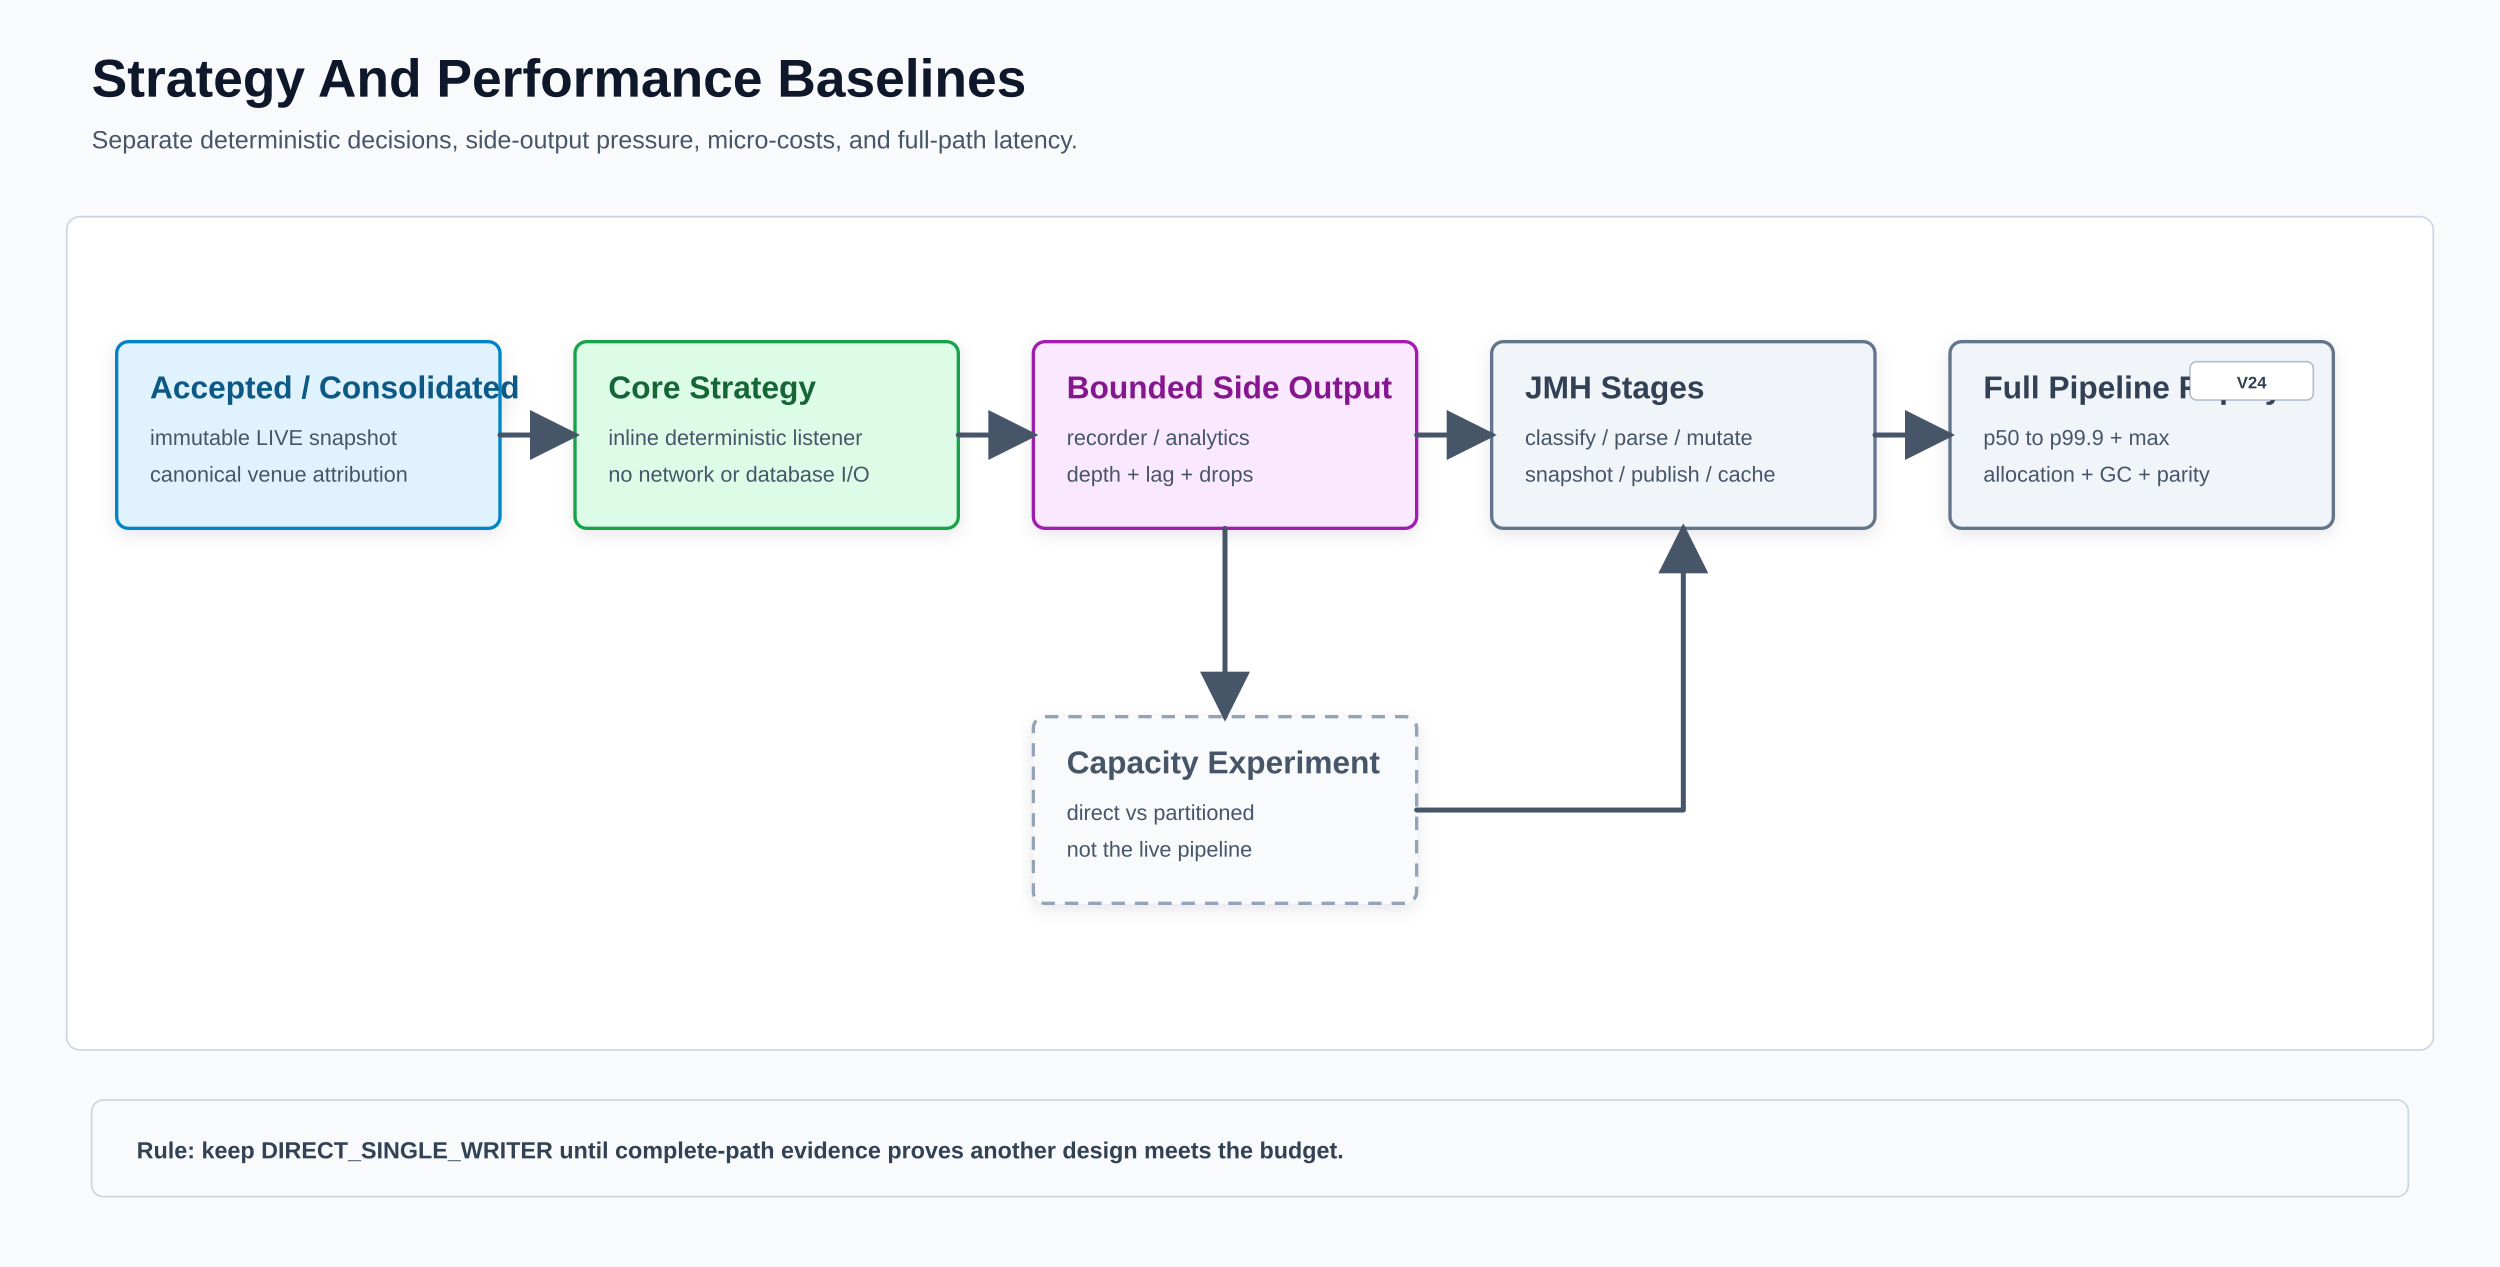
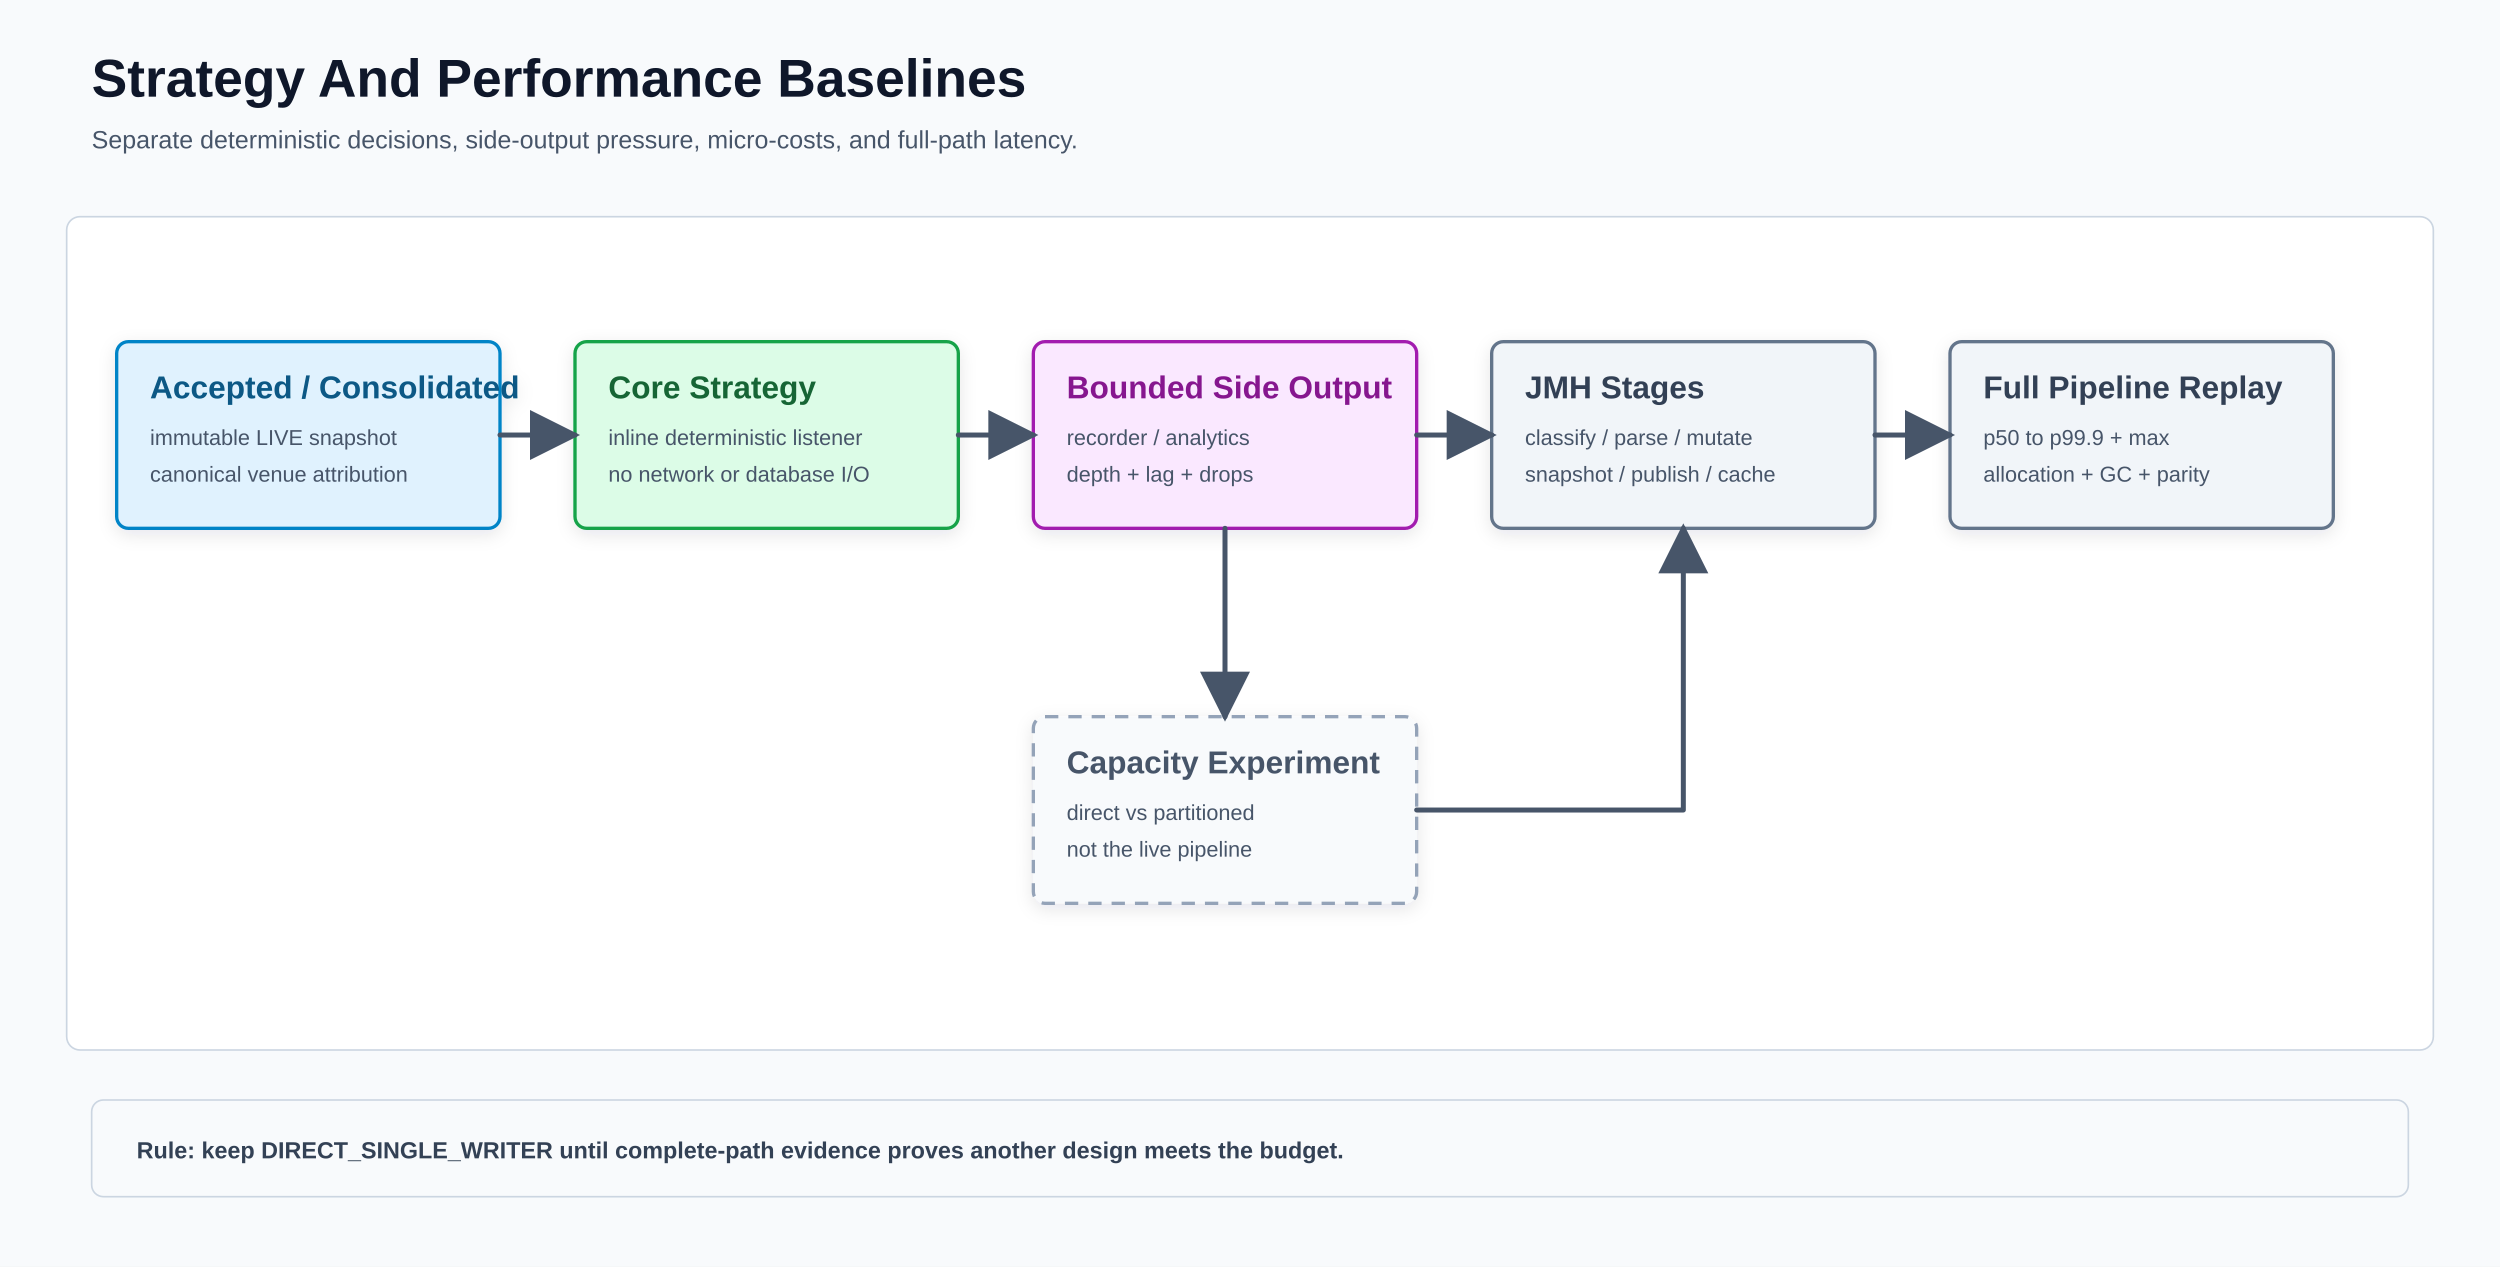
<svg xmlns="http://www.w3.org/2000/svg" width="1500" height="760" viewBox="0 0 1500 760" role="img" aria-labelledby="title desc">
  <defs>
    <marker id="arrow" markerWidth="12" markerHeight="12" refX="10" refY="6" orient="auto" markerUnits="strokeWidth">
      <path d="M1 1 L11 6 L1 11 Z" fill="#475569" />
    </marker>
    <marker id="failure-arrow" markerWidth="12" markerHeight="12" refX="10" refY="6" orient="auto" markerUnits="strokeWidth">
      <path d="M1 1 L11 6 L1 11 Z" fill="#be123c" />
    </marker>
    <marker id="replay-arrow" markerWidth="12" markerHeight="12" refX="10" refY="6" orient="auto" markerUnits="strokeWidth">
      <path d="M1 1 L11 6 L1 11 Z" fill="#a21caf" />
    </marker>
    <filter id="shadow" x="-15%" y="-15%" width="130%" height="140%">
      <feDropShadow dx="0" dy="3" stdDeviation="5" flood-color="#0f172a" flood-opacity="0.10" />
    </filter>
  </defs>
  <rect width="1500" height="760" fill="#f8fafc" />
  <text x="55" y="58" font-family="Arial, sans-serif" font-size="32" font-weight="700" fill="#0f172a" text-anchor="start">Strategy And Performance Baselines</text>
  <text x="55" y="89" font-family="Arial, sans-serif" font-size="15" font-weight="400" fill="#475569" text-anchor="start">Separate deterministic decisions, side-output pressure, micro-costs, and full-path latency.</text>
  <rect x="40" y="130" width="1420" height="500" rx="8" fill="#ffffff" stroke="#cbd5e1" />
  <g filter="url(#shadow)">
    <rect x="70" y="205" width="230" height="112" rx="7" fill="#e0f2fe" stroke="#0284c7" stroke-width="2" />
    <text x="90" y="239" font-family="Arial, sans-serif" font-size="19" font-weight="700" fill="#075985" text-anchor="start">Accepted / Consolidated</text>
    <text x="90" y="267" font-family="Arial, sans-serif" font-size="13" font-weight="400" fill="#475569" text-anchor="start">immutable LIVE snapshot</text>
    <text x="90" y="289" font-family="Arial, sans-serif" font-size="13" font-weight="400" fill="#475569" text-anchor="start">canonical venue attribution</text>
  </g>
  <g filter="url(#shadow)">
    <rect x="345" y="205" width="230" height="112" rx="7" fill="#dcfce7" stroke="#16a34a" stroke-width="2" />
    <text x="365" y="239" font-family="Arial, sans-serif" font-size="19" font-weight="700" fill="#166534" text-anchor="start">Core Strategy</text>
    <text x="365" y="267" font-family="Arial, sans-serif" font-size="13" font-weight="400" fill="#475569" text-anchor="start">inline deterministic listener</text>
    <text x="365" y="289" font-family="Arial, sans-serif" font-size="13" font-weight="400" fill="#475569" text-anchor="start">no network or database I/O</text>
  </g>
  <g filter="url(#shadow)">
    <rect x="620" y="205" width="230" height="112" rx="7" fill="#fae8ff" stroke="#a21caf" stroke-width="2" />
    <text x="640" y="239" font-family="Arial, sans-serif" font-size="19" font-weight="700" fill="#86198f" text-anchor="start">Bounded Side Output</text>
    <text x="640" y="267" font-family="Arial, sans-serif" font-size="13" font-weight="400" fill="#475569" text-anchor="start">recorder / analytics</text>
    <text x="640" y="289" font-family="Arial, sans-serif" font-size="13" font-weight="400" fill="#475569" text-anchor="start">depth + lag + drops</text>
  </g>
  <g filter="url(#shadow)">
    <rect x="895" y="205" width="230" height="112" rx="7" fill="#f1f5f9" stroke="#64748b" stroke-width="2" />
    <text x="915" y="239" font-family="Arial, sans-serif" font-size="19" font-weight="700" fill="#334155" text-anchor="start">JMH Stages</text>
    <text x="915" y="267" font-family="Arial, sans-serif" font-size="13" font-weight="400" fill="#475569" text-anchor="start">classify / parse / mutate</text>
    <text x="915" y="289" font-family="Arial, sans-serif" font-size="13" font-weight="400" fill="#475569" text-anchor="start">snapshot / publish / cache</text>
  </g>
  <g filter="url(#shadow)">
    <rect x="1170" y="205" width="230" height="112" rx="7" fill="#f1f5f9" stroke="#64748b" stroke-width="2" />
    <text x="1190" y="239" font-family="Arial, sans-serif" font-size="19" font-weight="700" fill="#334155" text-anchor="start">Full Pipeline Replay</text>
    <text x="1190" y="267" font-family="Arial, sans-serif" font-size="13" font-weight="400" fill="#475569" text-anchor="start">p50 to p99.9 + max</text>
    <text x="1190" y="289" font-family="Arial, sans-serif" font-size="13" font-weight="400" fill="#475569" text-anchor="start">allocation + GC + parity</text>
-     <rect x="1314" y="217" width="74" height="23" rx="4" fill="#ffffff" stroke="#64748b" stroke-opacity="0.45" />
-     <text x="1351" y="233" font-family="Arial, sans-serif" font-size="10" font-weight="700" fill="#334155" text-anchor="middle">V24</text>
  </g>
  <g filter="url(#shadow)">
    <rect x="620" y="430" width="230" height="112" rx="7" fill="#f8fafc" stroke="#94a3b8" stroke-width="2" stroke-dasharray="8 6" />
    <text x="640" y="464" font-family="Arial, sans-serif" font-size="19" font-weight="700" fill="#475569" text-anchor="start">Capacity Experiment</text>
    <text x="640" y="492" font-family="Arial, sans-serif" font-size="13" font-weight="400" fill="#475569" text-anchor="start">direct vs partitioned</text>
    <text x="640" y="514" font-family="Arial, sans-serif" font-size="13" font-weight="400" fill="#475569" text-anchor="start">not the live pipeline</text>
  </g>
  <path d="M300 261 H345" fill="none" stroke="#475569" stroke-width="3" stroke-linecap="round" stroke-linejoin="round" marker-end="url(#arrow)" />
  <path d="M575 261 H620" fill="none" stroke="#475569" stroke-width="3" stroke-linecap="round" stroke-linejoin="round" marker-end="url(#arrow)" />
  <path d="M850 261 H895" fill="none" stroke="#475569" stroke-width="3" stroke-linecap="round" stroke-linejoin="round" marker-end="url(#arrow)" />
  <path d="M1125 261 H1170" fill="none" stroke="#475569" stroke-width="3" stroke-linecap="round" stroke-linejoin="round" marker-end="url(#arrow)" />
  <path d="M735 317 V430" fill="none" stroke="#475569" stroke-width="3" stroke-linecap="round" stroke-linejoin="round" marker-end="url(#arrow)" />
  <path d="M850 486 H1010 V317" fill="none" stroke="#475569" stroke-width="3" stroke-linecap="round" stroke-linejoin="round" marker-end="url(#arrow)" />
  <rect x="55" y="660" width="1390" height="58" rx="7" fill="#f8fafc" stroke="#cbd5e1" />
  <text x="82" y="695" font-family="Arial, sans-serif" font-size="14" font-weight="700" fill="#334155" text-anchor="start">Rule: keep DIRECT_SINGLE_WRITER until complete-path evidence proves another design meets the budget.</text>
</svg>
